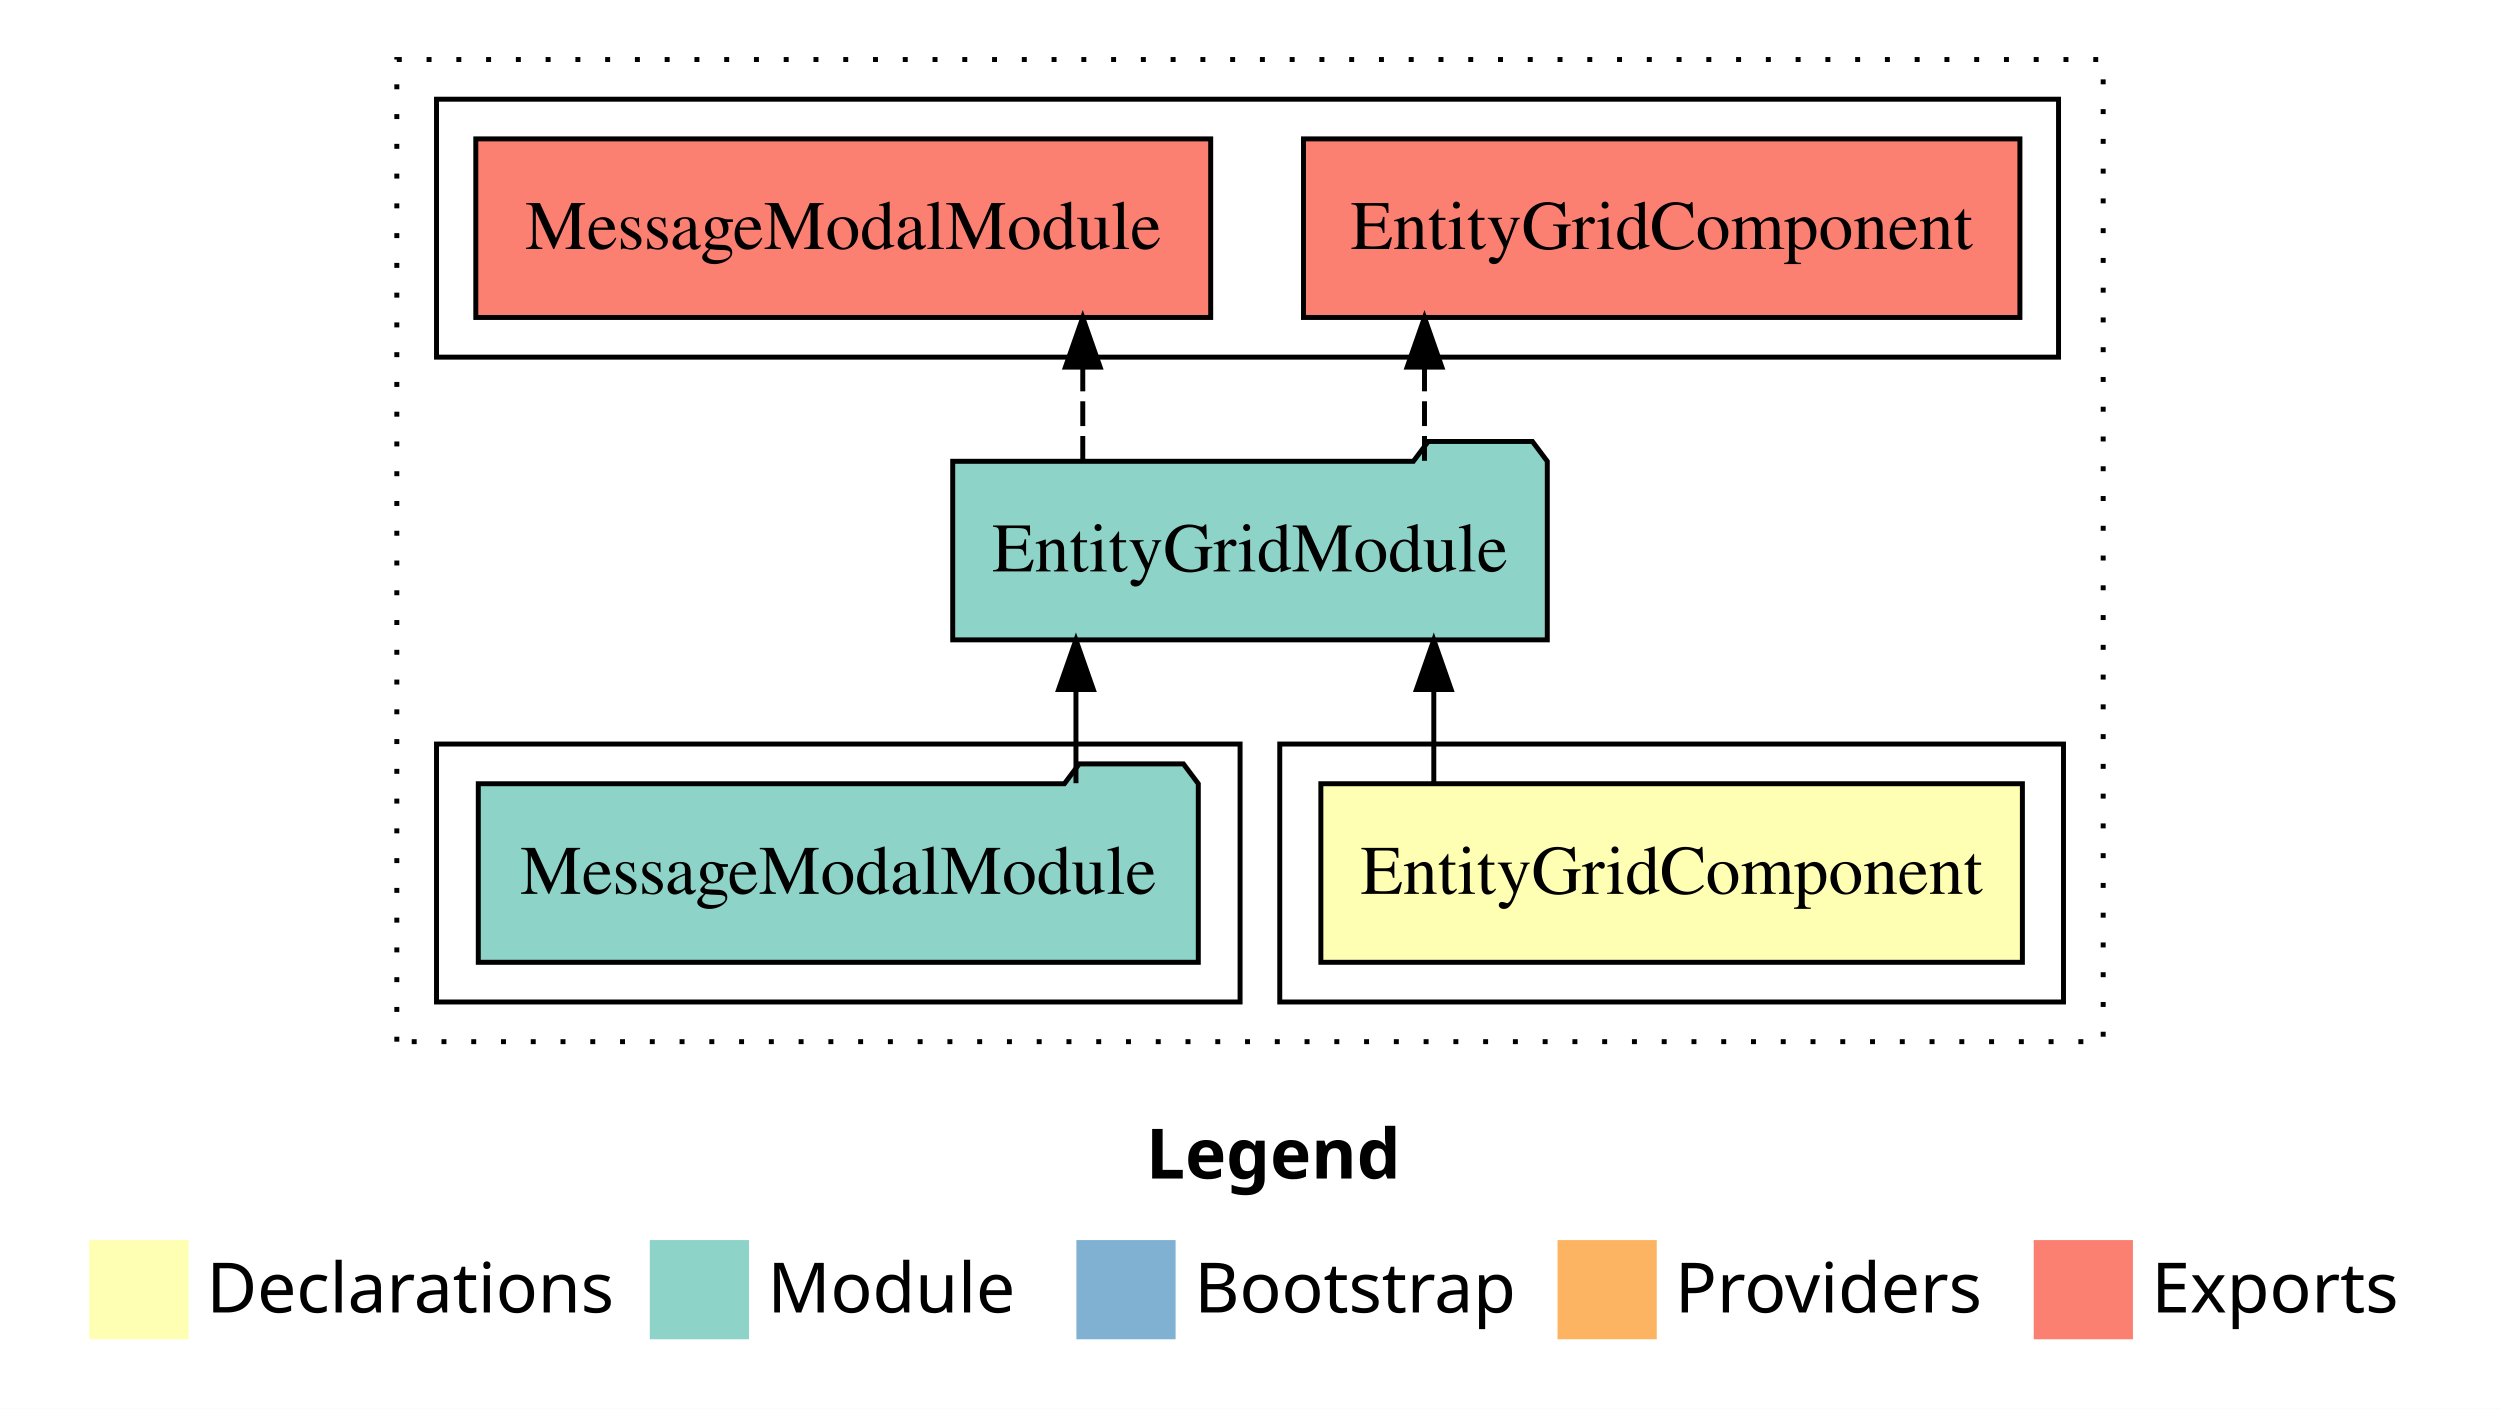
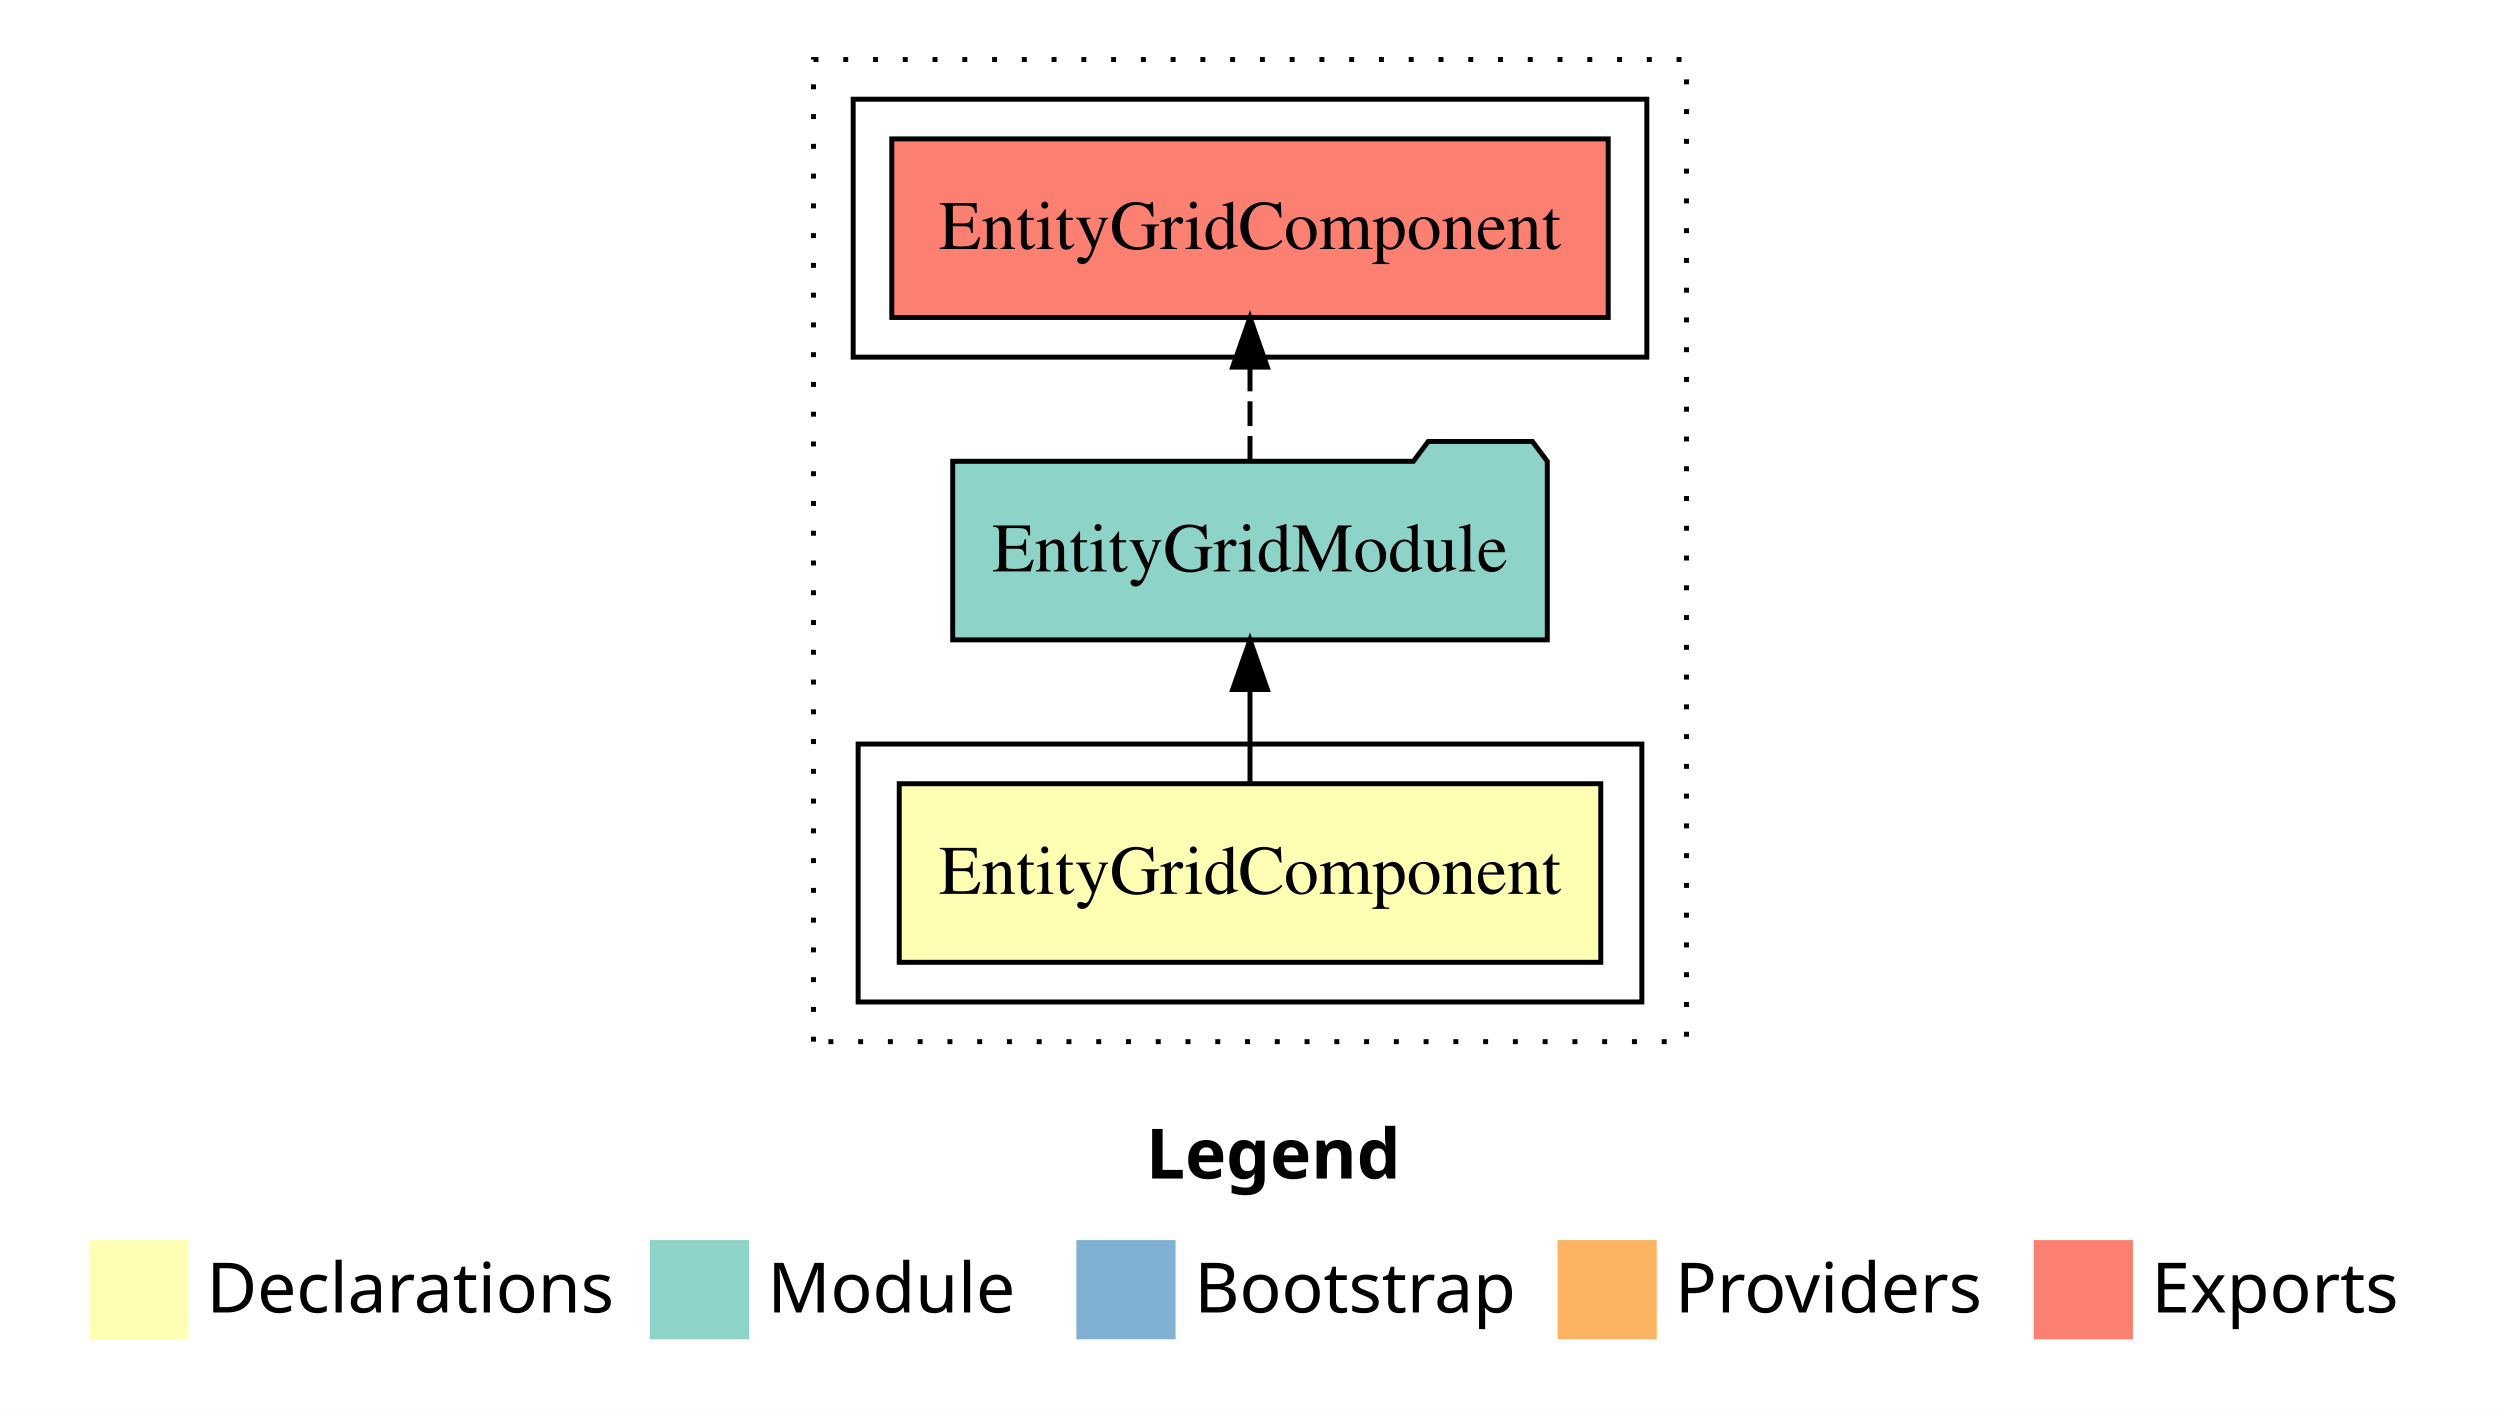
<svg xmlns="http://www.w3.org/2000/svg" width="504pt" height="284pt" viewBox="0.00 0.00 504.00 284.00">
  <g id="graph0" class="graph" transform="scale(1 1) rotate(0) translate(4 280)">
    <polygon fill="#ffffff" stroke="transparent" points="-4,4 -4,-280 500,-280 500,4 -4,4" />
    <text text-anchor="start" x="227.009" y="-42.4" font-family="sans-serif" font-weight="bold" font-size="14.00" fill="#000000">Legend</text>
    <polygon fill="#ffffb3" stroke="transparent" points="14,-10 14,-30 34,-30 34,-10 14,-10" />
    <text text-anchor="start" x="37.629" y="-15.4" font-family="sans-serif" font-size="14.00" fill="#000000">  Declarations</text>
    <polygon fill="#8dd3c7" stroke="transparent" points="127,-10 127,-30 147,-30 147,-10 127,-10" />
    <text text-anchor="start" x="150.725" y="-15.4" font-family="sans-serif" font-size="14.00" fill="#000000">  Module</text>
    <polygon fill="#80b1d3" stroke="transparent" points="213,-10 213,-30 233,-30 233,-10 213,-10" />
    <text text-anchor="start" x="236.781" y="-15.4" font-family="sans-serif" font-size="14.00" fill="#000000">  Bootstrap</text>
    <polygon fill="#fdb462" stroke="transparent" points="310,-10 310,-30 330,-30 330,-10 310,-10" />
    <text text-anchor="start" x="333.673" y="-15.4" font-family="sans-serif" font-size="14.00" fill="#000000">  Providers</text>
    <polygon fill="#fb8072" stroke="transparent" points="406,-10 406,-30 426,-30 426,-10 406,-10" />
    <text text-anchor="start" x="429.726" y="-15.4" font-family="sans-serif" font-size="14.00" fill="#000000">  Exports</text>
    <g id="clust1" class="cluster">
-       <polygon fill="none" stroke="#000000" stroke-dasharray="1,5" points="76,-70 76,-268 420,-268 420,-70 76,-70" />
+       <polygon fill="none" stroke="#000000" stroke-dasharray="1,5" points="160,-70 160,-268 336,-268 336,-70 160,-70" />
    </g>
    <g id="clust2" class="cluster">
-       <polygon fill="none" stroke="#000000" points="254,-78 254,-130 412,-130 412,-78 254,-78" />
-     </g>
-     <g id="clust4" class="cluster">
-       <polygon fill="none" stroke="#000000" points="84,-78 84,-130 246,-130 246,-78 84,-78" />
+       <polygon fill="none" stroke="#000000" points="169,-78 169,-130 327,-130 327,-78 169,-78" />
    </g>
    <g id="clust5" class="cluster">
-       <polygon fill="none" stroke="#000000" points="84,-208 84,-260 411,-260 411,-208 84,-208" />
+       <polygon fill="none" stroke="#000000" points="168,-208 168,-260 328,-260 328,-208 168,-208" />
    </g>
    <g id="node1" class="node">
-       <polygon fill="#ffffb3" stroke="#000000" points="403.715,-122 262.285,-122 262.285,-86 403.715,-86 403.715,-122" />
-       <text text-anchor="middle" x="333" y="-99.8" font-family="Times,serif" font-size="14.00" fill="#000000">EntityGridComponent</text>
+       <polygon fill="#ffffb3" stroke="#000000" points="318.715,-122 177.285,-122 177.285,-86 318.715,-86 318.715,-122" />
+       <text text-anchor="middle" x="248" y="-99.8" font-family="Times,serif" font-size="14.00" fill="#000000">EntityGridComponent</text>
    </g>
    <g id="node2" class="node">
      <polygon fill="#8dd3c7" stroke="#000000" points="307.933,-187 304.933,-191 283.933,-191 280.933,-187 188.067,-187 188.067,-151 307.933,-151 307.933,-187" />
      <text text-anchor="middle" x="248" y="-164.8" font-family="Times,serif" font-size="14.00" fill="#000000">EntityGridModule</text>
    </g>
    <g id="edge1" class="edge">
-       <path fill="none" stroke="#000000" d="M285.054,-122.106C285.054,-122.106 285.054,-140.991 285.054,-140.991" />
-       <polygon fill="#000000" stroke="#000000" points="281.554,-140.991 285.054,-150.991 288.554,-140.991 281.554,-140.991" />
-     </g>
-     <g id="node4" class="node">
-       <polygon fill="#fb8072" stroke="#000000" points="403.215,-252 258.785,-252 258.785,-216 403.215,-216 403.215,-252" />
-       <text text-anchor="middle" x="331" y="-229.8" font-family="Times,serif" font-size="14.00" fill="#000000">EntityGridComponent </text>
-     </g>
-     <g id="edge3" class="edge">
-       <path fill="none" stroke="#000000" stroke-dasharray="5,2" d="M283.179,-187.106C283.179,-187.106 283.179,-205.991 283.179,-205.991" />
-       <polygon fill="#000000" stroke="#000000" points="279.679,-205.991 283.179,-215.991 286.679,-205.991 279.679,-205.991" />
-     </g>
-     <g id="node5" class="node">
-       <polygon fill="#fb8072" stroke="#000000" points="240.078,-252 91.922,-252 91.922,-216 240.078,-216 240.078,-252" />
-       <text text-anchor="middle" x="166" y="-229.8" font-family="Times,serif" font-size="14.00" fill="#000000">MessageModalModule </text>
-     </g>
-     <g id="edge4" class="edge">
-       <path fill="none" stroke="#000000" stroke-dasharray="5,2" d="M214.286,-187.106C214.286,-187.106 214.286,-205.991 214.286,-205.991" />
-       <polygon fill="#000000" stroke="#000000" points="210.786,-205.991 214.286,-215.991 217.786,-205.991 210.786,-205.991" />
+       <path fill="none" stroke="#000000" d="M248,-122.106C248,-122.106 248,-140.991 248,-140.991" />
+       <polygon fill="#000000" stroke="#000000" points="244.5,-140.991 248,-150.991 251.5,-140.991 244.5,-140.991" />
    </g>
    <g id="node3" class="node">
-       <polygon fill="#8dd3c7" stroke="#000000" points="237.577,-122 234.577,-126 213.577,-126 210.577,-122 92.423,-122 92.423,-86 237.577,-86 237.577,-122" />
-       <text text-anchor="middle" x="165" y="-99.8" font-family="Times,serif" font-size="14.00" fill="#000000">MessageModalModule</text>
+       <polygon fill="#fb8072" stroke="#000000" points="320.215,-252 175.785,-252 175.785,-216 320.215,-216 320.215,-252" />
+       <text text-anchor="middle" x="248" y="-229.8" font-family="Times,serif" font-size="14.00" fill="#000000">EntityGridComponent </text>
    </g>
    <g id="edge2" class="edge">
-       <path fill="none" stroke="#000000" d="M212.911,-122.106C212.911,-122.106 212.911,-140.991 212.911,-140.991" />
-       <polygon fill="#000000" stroke="#000000" points="209.411,-140.991 212.911,-150.991 216.411,-140.991 209.411,-140.991" />
+       <path fill="none" stroke="#000000" stroke-dasharray="5,2" d="M248,-187.106C248,-187.106 248,-205.991 248,-205.991" />
+       <polygon fill="#000000" stroke="#000000" points="244.5,-205.991 248,-215.991 251.5,-205.991 244.5,-205.991" />
    </g>
  </g>
</svg>
